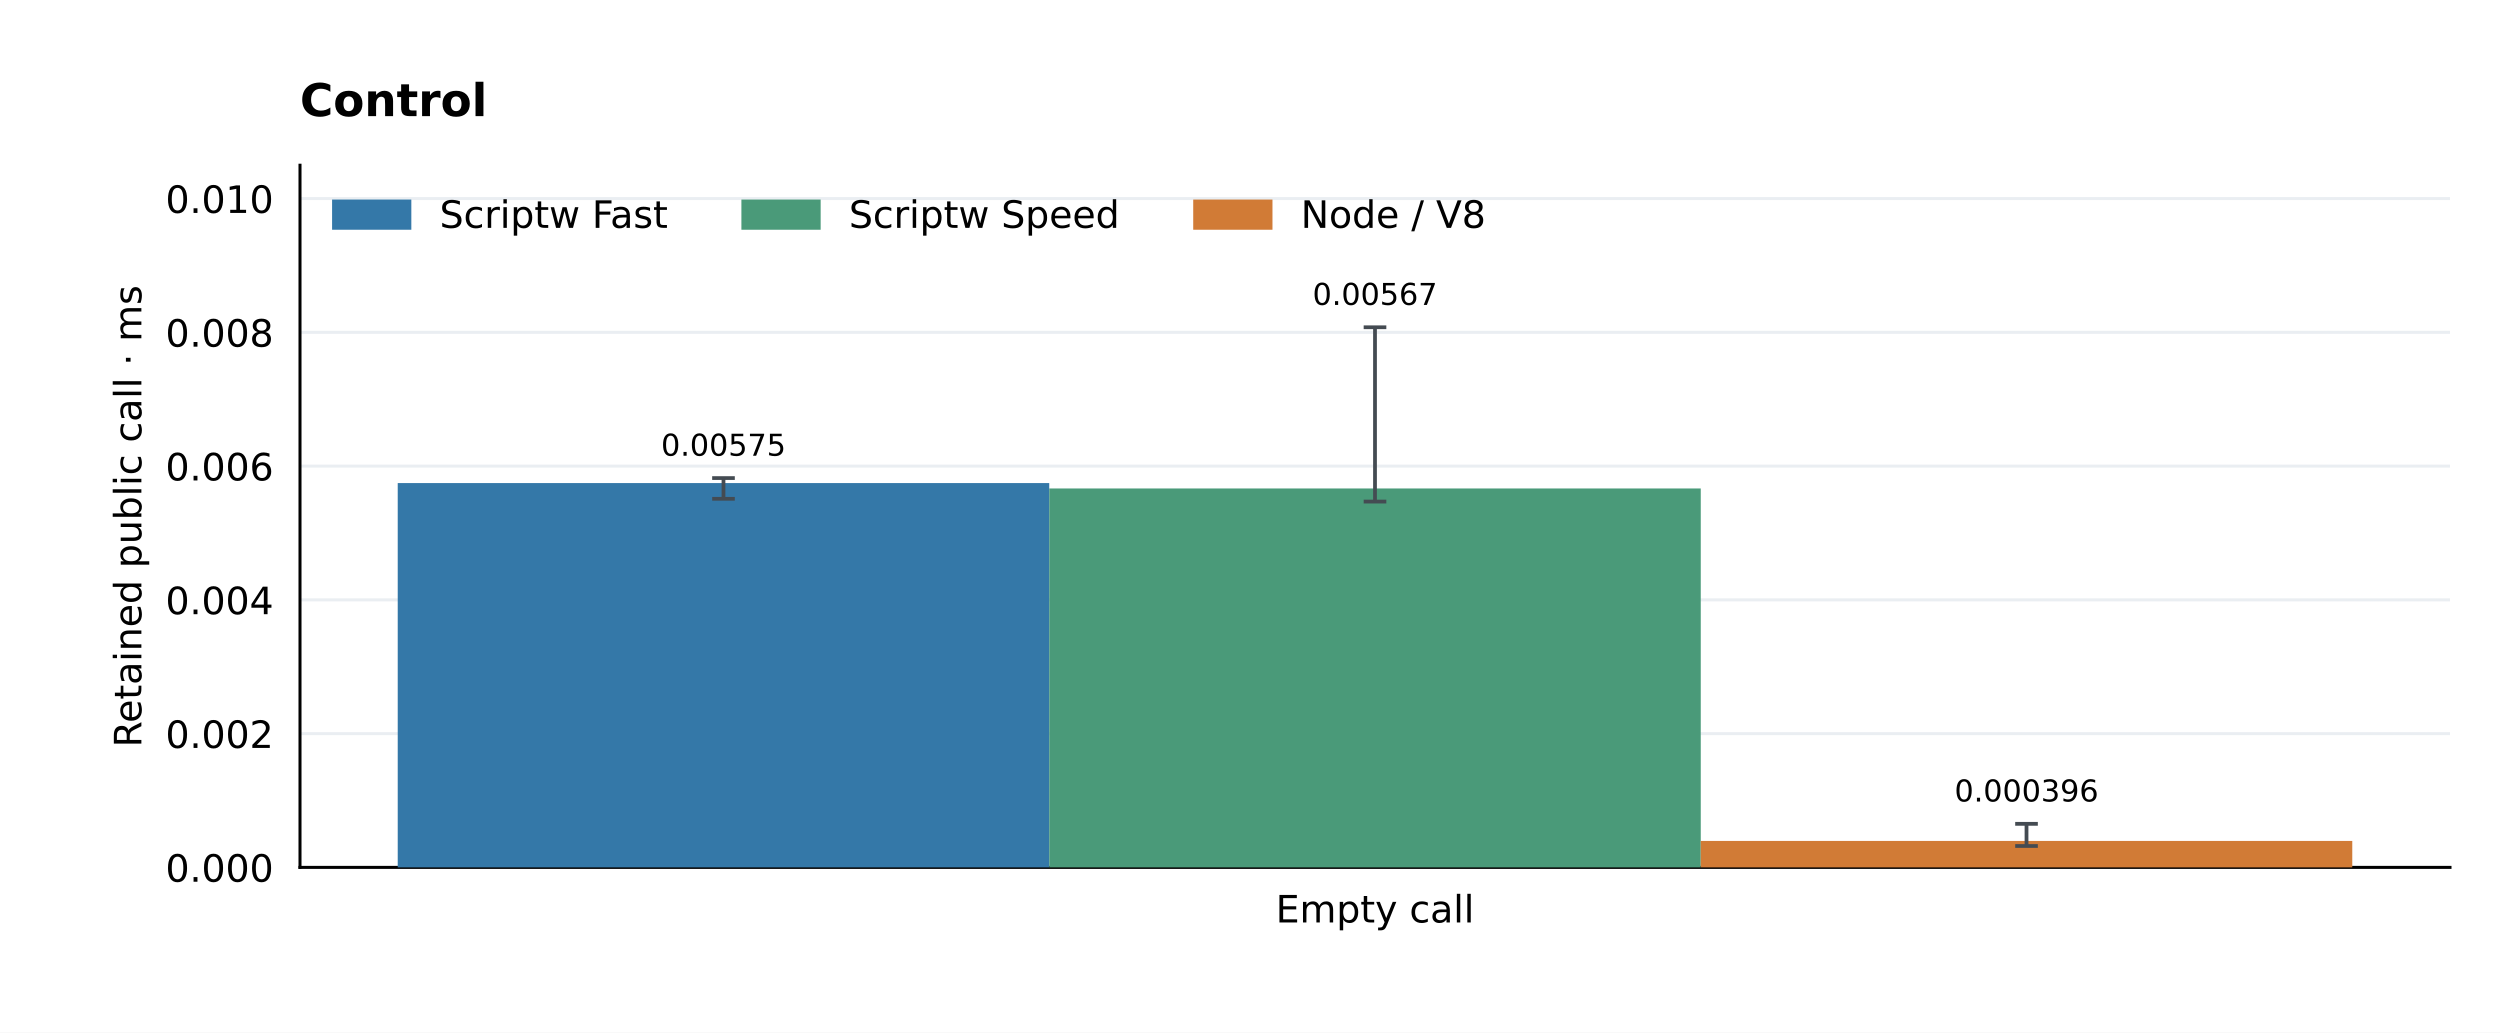
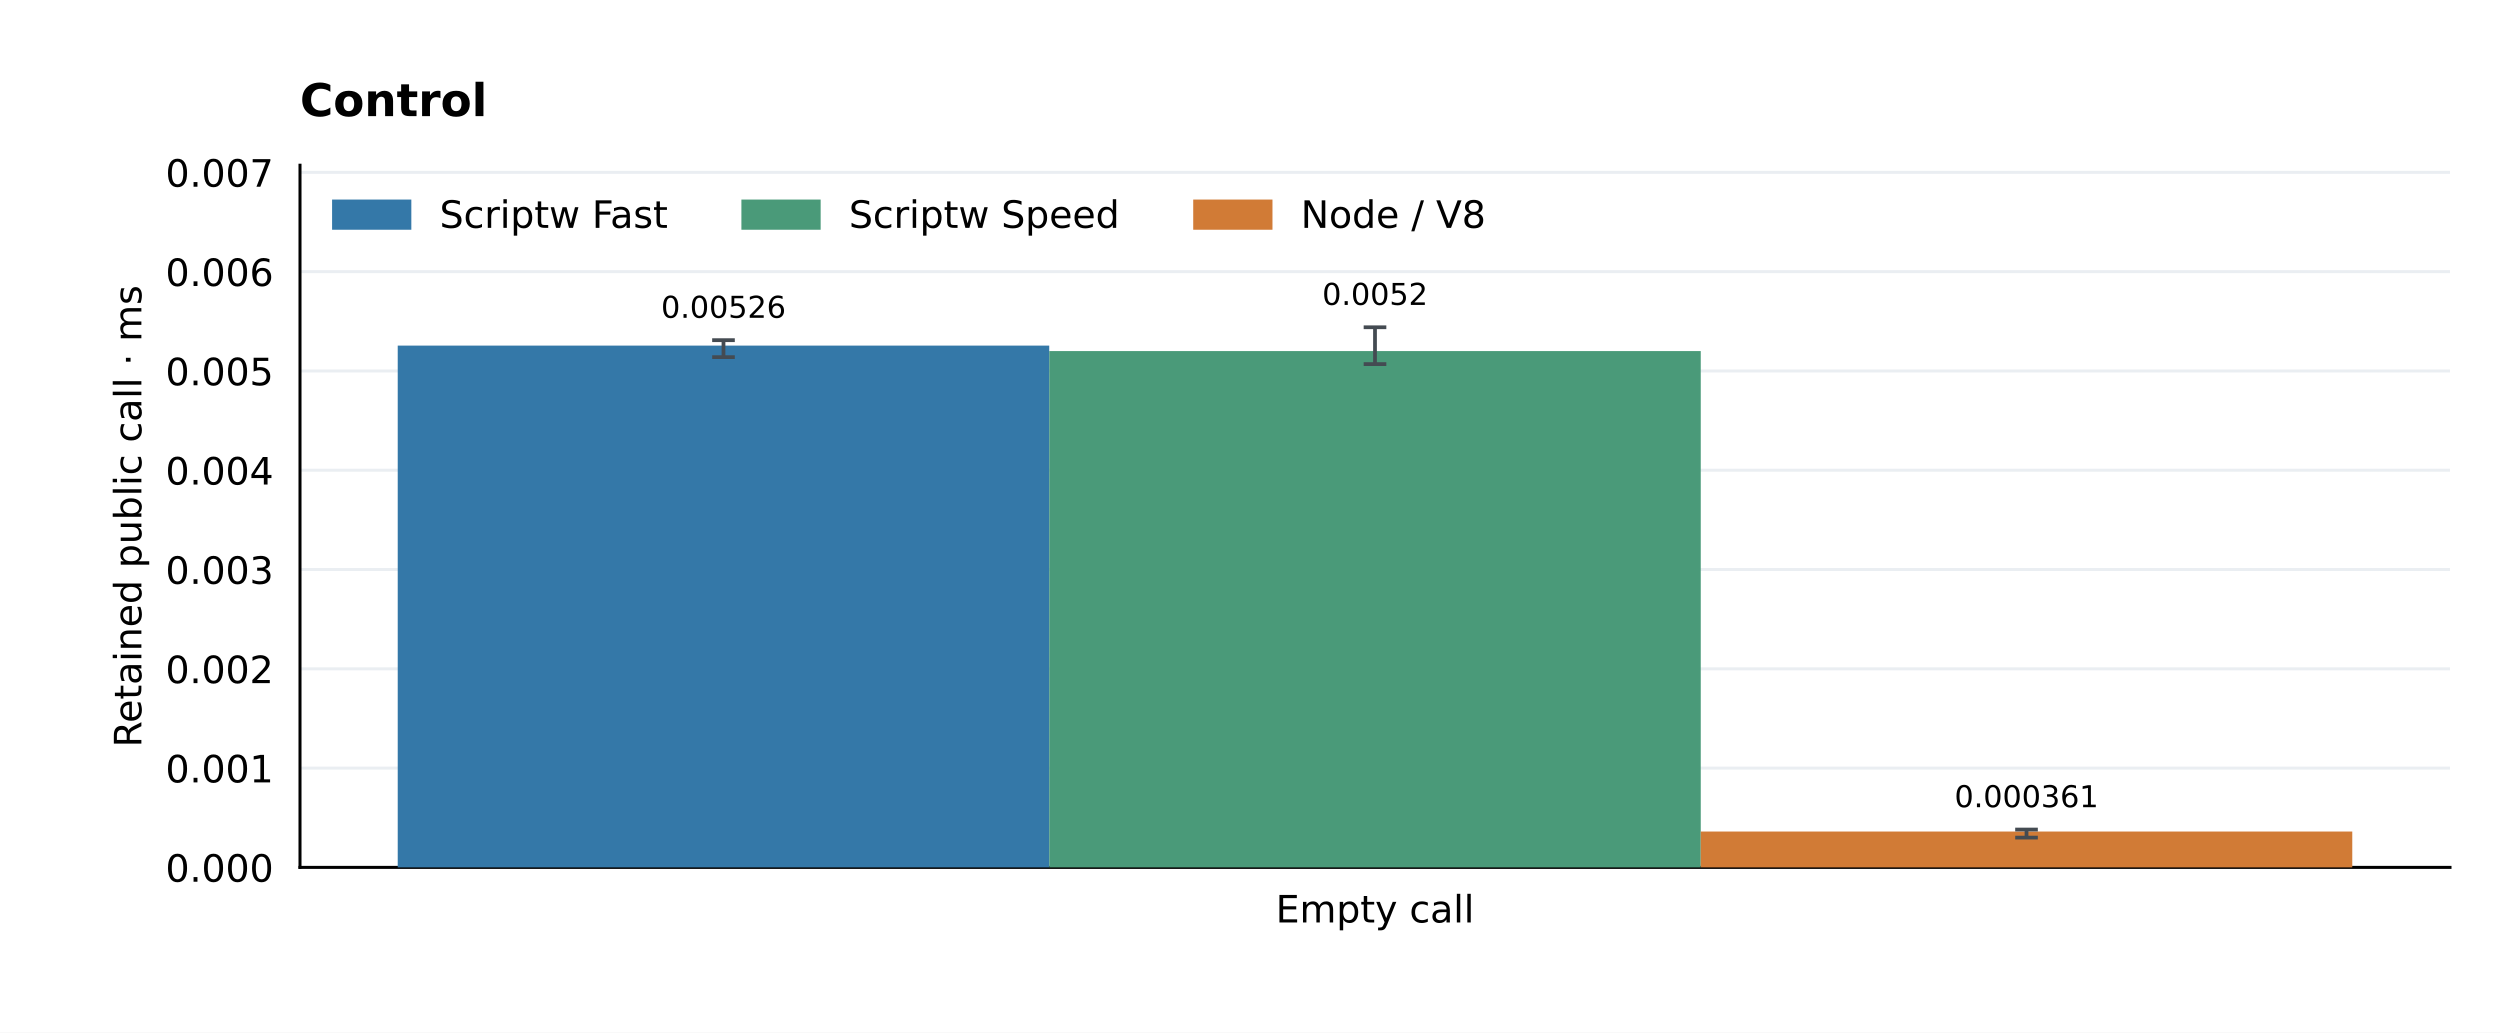
<svg xmlns="http://www.w3.org/2000/svg" xmlns:xlink="http://www.w3.org/1999/xlink" width="662.4pt" height="273.6pt" viewBox="0 0 662.4 273.6" version="1.1">
  <defs>
    <style type="text/css">*{stroke-linejoin: round; stroke-linecap: butt}</style>
  </defs>
  <g id="figure_1">
    <g id="patch_1">
      <path d="M 0 273.6 L 662.4 273.6 L 662.4 0 L 0 0 z " style="fill: #ffffff" />
    </g>
    <g id="axes_1">
      <g id="patch_2">
        <path d="M 79.488 229.824 L 649.152 229.824 L 649.152 43.776 L 79.488 43.776 z " style="fill: #ffffff" />
      </g>
      <g id="matplotlib.axis_1">
        <g id="xtick_1">
          <g id="line2d_1" />
          <g id="text_1">
            <text style="font-size: 10px; font-family: 'DejaVu Sans'; text-anchor: middle" x="364.32" y="244.422" transform="rotate(-0 364.32 244.4224)">Empty call</text>
          </g>
        </g>
      </g>
      <g id="matplotlib.axis_2">
        <g id="ytick_1">
          <g id="line2d_2">
            <path d="M 79.488 229.824 L 649.152 229.824 " clip-path="url(#p7858e82f89)" style="fill: none; stroke: #eaeef2; stroke-width: 0.8; stroke-linecap: square" />
          </g>
          <g id="line2d_3" />
          <g id="text_2">
            <text style="font-size: 10px; font-family: 'DejaVu Sans'; text-anchor: end" x="72.488" y="233.623" transform="rotate(-0 72.488 233.6228)">0.000</text>
          </g>
        </g>
        <g id="ytick_2">
          <g id="line2d_4">
-             <path d="M 79.488 194.382 L 649.152 194.382 " clip-path="url(#p7858e82f89)" style="fill: none; stroke: #eaeef2; stroke-width: 0.8; stroke-linecap: square" />
+             <path d="M 79.488 203.516 L 649.152 203.516 " clip-path="url(#p7858e82f89)" style="fill: none; stroke: #eaeef2; stroke-width: 0.8; stroke-linecap: square" />
          </g>
          <g id="line2d_5" />
          <g id="text_3">
-             <text style="font-size: 10px; font-family: 'DejaVu Sans'; text-anchor: end" x="72.488" y="198.181" transform="rotate(-0 72.488 198.1811)">0.002</text>
+             <text style="font-size: 10px; font-family: 'DejaVu Sans'; text-anchor: end" x="72.488" y="207.315" transform="rotate(-0 72.488 207.3151)">0.001</text>
          </g>
        </g>
        <g id="ytick_3">
          <g id="line2d_6">
-             <path d="M 79.488 158.94 L 649.152 158.94 " clip-path="url(#p7858e82f89)" style="fill: none; stroke: #eaeef2; stroke-width: 0.8; stroke-linecap: square" />
+             <path d="M 79.488 177.209 L 649.152 177.209 " clip-path="url(#p7858e82f89)" style="fill: none; stroke: #eaeef2; stroke-width: 0.8; stroke-linecap: square" />
          </g>
          <g id="line2d_7" />
          <g id="text_4">
-             <text style="font-size: 10px; font-family: 'DejaVu Sans'; text-anchor: end" x="72.488" y="162.739" transform="rotate(-0 72.488 162.7393)">0.004</text>
+             <text style="font-size: 10px; font-family: 'DejaVu Sans'; text-anchor: end" x="72.488" y="181.007" transform="rotate(-0 72.488 181.0074)">0.002</text>
          </g>
        </g>
        <g id="ytick_4">
          <g id="line2d_8">
-             <path d="M 79.488 123.499 L 649.152 123.499 " clip-path="url(#p7858e82f89)" style="fill: none; stroke: #eaeef2; stroke-width: 0.8; stroke-linecap: square" />
+             <path d="M 79.488 150.901 L 649.152 150.901 " clip-path="url(#p7858e82f89)" style="fill: none; stroke: #eaeef2; stroke-width: 0.8; stroke-linecap: square" />
          </g>
          <g id="line2d_9" />
          <g id="text_5">
-             <text style="font-size: 10px; font-family: 'DejaVu Sans'; text-anchor: end" x="72.488" y="127.298" transform="rotate(-0 72.488 127.2975)">0.006</text>
+             <text style="font-size: 10px; font-family: 'DejaVu Sans'; text-anchor: end" x="72.488" y="154.7" transform="rotate(-0 72.488 154.6998)">0.003</text>
          </g>
        </g>
        <g id="ytick_5">
          <g id="line2d_10">
-             <path d="M 79.488 88.057 L 649.152 88.057 " clip-path="url(#p7858e82f89)" style="fill: none; stroke: #eaeef2; stroke-width: 0.8; stroke-linecap: square" />
+             <path d="M 79.488 124.593 L 649.152 124.593 " clip-path="url(#p7858e82f89)" style="fill: none; stroke: #eaeef2; stroke-width: 0.8; stroke-linecap: square" />
          </g>
          <g id="line2d_11" />
          <g id="text_6">
-             <text style="font-size: 10px; font-family: 'DejaVu Sans'; text-anchor: end" x="72.488" y="91.856" transform="rotate(-0 72.488 91.85577)">0.008</text>
+             <text style="font-size: 10px; font-family: 'DejaVu Sans'; text-anchor: end" x="72.488" y="128.392" transform="rotate(-0 72.488 128.3921)">0.004</text>
          </g>
        </g>
        <g id="ytick_6">
          <g id="line2d_12">
-             <path d="M 79.488 52.615 L 649.152 52.615 " clip-path="url(#p7858e82f89)" style="fill: none; stroke: #eaeef2; stroke-width: 0.8; stroke-linecap: square" />
+             <path d="M 79.488 98.286 L 649.152 98.286 " clip-path="url(#p7858e82f89)" style="fill: none; stroke: #eaeef2; stroke-width: 0.8; stroke-linecap: square" />
          </g>
          <g id="line2d_13" />
          <g id="text_7">
-             <text style="font-size: 10px; font-family: 'DejaVu Sans'; text-anchor: end" x="72.488" y="56.414" transform="rotate(-0 72.488 56.414)">0.010</text>
+             <text style="font-size: 10px; font-family: 'DejaVu Sans'; text-anchor: end" x="72.488" y="102.084" transform="rotate(-0 72.488 102.0844)">0.005</text>
          </g>
        </g>
-         <g id="text_8">
+         <g id="ytick_7">
+           <g id="line2d_14">
+             <path d="M 79.488 71.978 L 649.152 71.978 " clip-path="url(#p7858e82f89)" style="fill: none; stroke: #eaeef2; stroke-width: 0.8; stroke-linecap: square" />
+           </g>
+           <g id="line2d_15" />
+           <g id="text_8">
+             <text style="font-size: 10px; font-family: 'DejaVu Sans'; text-anchor: end" x="72.488" y="75.777" transform="rotate(-0 72.488 75.77667)">0.006</text>
+           </g>
+         </g>
+         <g id="ytick_8">
+           <g id="line2d_16">
+             <path d="M 79.488 45.67 L 649.152 45.67 " clip-path="url(#p7858e82f89)" style="fill: none; stroke: #eaeef2; stroke-width: 0.8; stroke-linecap: square" />
+           </g>
+           <g id="line2d_17" />
+           <g id="text_9">
+             <text style="font-size: 10px; font-family: 'DejaVu Sans'; text-anchor: end" x="72.488" y="49.469" transform="rotate(-0 72.488 49.46898)">0.007</text>
+           </g>
+         </g>
+         <g id="text_10">
          <text style="font-size: 10px; font-family: 'DejaVu Sans'; text-anchor: middle" x="37.458" y="136.8" transform="rotate(-90 37.45753 136.8)">Retained public call · ms</text>
        </g>
      </g>
      <g id="patch_3">
        <path d="M 79.488 229.824 L 79.488 43.776 " style="fill: none; stroke: #000000; stroke-width: 0.8; stroke-linejoin: miter; stroke-linecap: square" />
      </g>
      <g id="patch_4">
        <path d="M 79.488 229.824 L 649.152 229.824 " style="fill: none; stroke: #000000; stroke-width: 0.8; stroke-linejoin: miter; stroke-linecap: square" />
      </g>
      <g id="patch_5">
-         <path d="M 105.382 229.824 L 278.007 229.824 L 278.007 128 L 105.382 128 z " clip-path="url(#p7858e82f89)" style="fill: #3478a8" />
+         <path d="M 105.382 229.824 L 278.007 229.824 L 278.007 91.577 L 105.382 91.577 z " clip-path="url(#p7858e82f89)" style="fill: #3478a8" />
      </g>
-       <g id="text_9">
-         <text style="font-size: 8px; font-family: 'DejaVu Sans'; text-anchor: middle" x="191.695" y="120.749" transform="rotate(-0 191.6945 120.7489)">0.00575</text>
+       <g id="text_11">
+         <text style="font-size: 8px; font-family: 'DejaVu Sans'; text-anchor: middle" x="191.695" y="84.208" transform="rotate(-0 191.6945 84.20828)">0.00526</text>
      </g>
      <g id="patch_6">
-         <path d="M 278.007 229.824 L 450.633 229.824 L 450.633 129.417 L 278.007 129.417 z " clip-path="url(#p7858e82f89)" style="fill: #4a9a79" />
+         <path d="M 278.007 229.824 L 450.633 229.824 L 450.633 93.024 L 278.007 93.024 z " clip-path="url(#p7858e82f89)" style="fill: #4a9a79" />
      </g>
-       <g id="text_10">
-         <text style="font-size: 8px; font-family: 'DejaVu Sans'; text-anchor: middle" x="364.32" y="80.788" transform="rotate(-0 364.32 80.78828)">0.00567</text>
+       <g id="text_12">
+         <text style="font-size: 8px; font-family: 'DejaVu Sans'; text-anchor: middle" x="364.32" y="80.788" transform="rotate(-0 364.32 80.78828)">0.0052</text>
      </g>
      <g id="patch_7">
-         <path d="M 450.633 229.824 L 623.258 229.824 L 623.258 222.807 L 450.633 222.807 z " clip-path="url(#p7858e82f89)" style="fill: #d17b36" />
+         <path d="M 450.633 229.824 L 623.258 229.824 L 623.258 220.327 L 450.633 220.327 z " clip-path="url(#p7858e82f89)" style="fill: #d17b36" />
      </g>
-       <g id="text_11">
-         <text style="font-size: 8px; font-family: 'DejaVu Sans'; text-anchor: middle" x="536.945" y="212.366" transform="rotate(-0 536.9455 212.3658)">0.000396</text>
+       <g id="text_13">
+         <text style="font-size: 8px; font-family: 'DejaVu Sans'; text-anchor: middle" x="536.945" y="213.879" transform="rotate(-0 536.9455 213.8789)">0.000361</text>
      </g>
-       <g id="text_12">
+       <g id="text_14">
        <text style="font-weight: 700; font-size: 12px; font-family: 'DejaVu Sans'; text-anchor: start" x="79.488" y="30.776" transform="rotate(-0 79.488 30.776)">Control</text>
      </g>
      <g id="LineCollection_1">
-         <path d="M 191.695 132.164 L 191.695 126.671 " clip-path="url(#p7858e82f89)" style="fill: none; stroke: #444b52" />
+         <path d="M 191.695 94.629 L 191.695 90.13 " clip-path="url(#p7858e82f89)" style="fill: none; stroke: #444b52" />
      </g>
-       <g id="line2d_14">
+       <g id="line2d_18">
        <defs>
          <path id="mb04b10a1a6" d="M 3 0 L -3 -0 " style="stroke: #444b52" />
        </defs>
        <g clip-path="url(#p7858e82f89)">
-           <use xlink:href="#mb04b10a1a6" x="191.695" y="132.164" style="fill: #1f77b4; stroke: #444b52" />
+           <use xlink:href="#mb04b10a1a6" x="191.695" y="94.629" style="fill: #1f77b4; stroke: #444b52" />
        </g>
      </g>
-       <g id="line2d_15">
+       <g id="line2d_19">
        <g clip-path="url(#p7858e82f89)">
-           <use xlink:href="#mb04b10a1a6" x="191.695" y="126.671" style="fill: #1f77b4; stroke: #444b52" />
+           <use xlink:href="#mb04b10a1a6" x="191.695" y="90.13" style="fill: #1f77b4; stroke: #444b52" />
        </g>
      </g>
      <g id="LineCollection_2">
-         <path d="M 364.32 132.891 L 364.32 86.71 " clip-path="url(#p7858e82f89)" style="fill: none; stroke: #444b52" />
+         <path d="M 364.32 96.47 L 364.32 86.71 " clip-path="url(#p7858e82f89)" style="fill: none; stroke: #444b52" />
      </g>
-       <g id="line2d_16">
+       <g id="line2d_20">
        <g clip-path="url(#p7858e82f89)">
-           <use xlink:href="#mb04b10a1a6" x="364.32" y="132.891" style="fill: #1f77b4; stroke: #444b52" />
+           <use xlink:href="#mb04b10a1a6" x="364.32" y="96.47" style="fill: #1f77b4; stroke: #444b52" />
        </g>
      </g>
-       <g id="line2d_17">
+       <g id="line2d_21">
        <g clip-path="url(#p7858e82f89)">
          <use xlink:href="#mb04b10a1a6" x="364.32" y="86.71" style="fill: #1f77b4; stroke: #444b52" />
        </g>
      </g>
      <g id="LineCollection_3">
-         <path d="M 536.945 224.153 L 536.945 218.288 " clip-path="url(#p7858e82f89)" style="fill: none; stroke: #444b52" />
+         <path d="M 536.945 221.932 L 536.945 219.801 " clip-path="url(#p7858e82f89)" style="fill: none; stroke: #444b52" />
      </g>
-       <g id="line2d_18">
+       <g id="line2d_22">
        <g clip-path="url(#p7858e82f89)">
-           <use xlink:href="#mb04b10a1a6" x="536.945" y="224.153" style="fill: #1f77b4; stroke: #444b52" />
+           <use xlink:href="#mb04b10a1a6" x="536.945" y="221.932" style="fill: #1f77b4; stroke: #444b52" />
        </g>
      </g>
-       <g id="line2d_19">
+       <g id="line2d_23">
        <g clip-path="url(#p7858e82f89)">
-           <use xlink:href="#mb04b10a1a6" x="536.945" y="218.288" style="fill: #1f77b4; stroke: #444b52" />
+           <use xlink:href="#mb04b10a1a6" x="536.945" y="219.801" style="fill: #1f77b4; stroke: #444b52" />
        </g>
      </g>
      <g id="legend_1">
        <g id="patch_8">
          <path d="M 88.488 60.374 L 108.488 60.374 L 108.488 53.374 L 88.488 53.374 z " style="fill: #3478a8; stroke: #3478a8; stroke-linejoin: miter" />
        </g>
-         <g id="text_13">
+         <g id="text_15">
          <text style="font-size: 10px; font-family: 'DejaVu Sans'; text-anchor: start" x="116.488" y="60.374" transform="rotate(-0 116.488 60.37444)">Scriptw Fast</text>
        </g>
        <g id="patch_9">
          <path d="M 196.941 60.374 L 216.941 60.374 L 216.941 53.374 L 196.941 53.374 z " style="fill: #4a9a79; stroke: #4a9a79; stroke-linejoin: miter" />
        </g>
-         <g id="text_14">
+         <g id="text_16">
          <text style="font-size: 10px; font-family: 'DejaVu Sans'; text-anchor: start" x="224.941" y="60.374" transform="rotate(-0 224.9411 60.37444)">Scriptw Speed</text>
        </g>
        <g id="patch_10">
          <path d="M 316.654 60.374 L 336.654 60.374 L 336.654 53.374 L 316.654 53.374 z " style="fill: #d17b36; stroke: #d17b36; stroke-linejoin: miter" />
        </g>
-         <g id="text_15">
+         <g id="text_17">
          <text style="font-size: 10px; font-family: 'DejaVu Sans'; text-anchor: start" x="344.654" y="60.374" transform="rotate(-0 344.6536 60.37444)">Node / V8</text>
        </g>
      </g>
    </g>
  </g>
  <defs>
    <clipPath id="p7858e82f89">
      <rect x="79.488" y="43.776" width="569.664" height="186.048" />
    </clipPath>
  </defs>
</svg>
